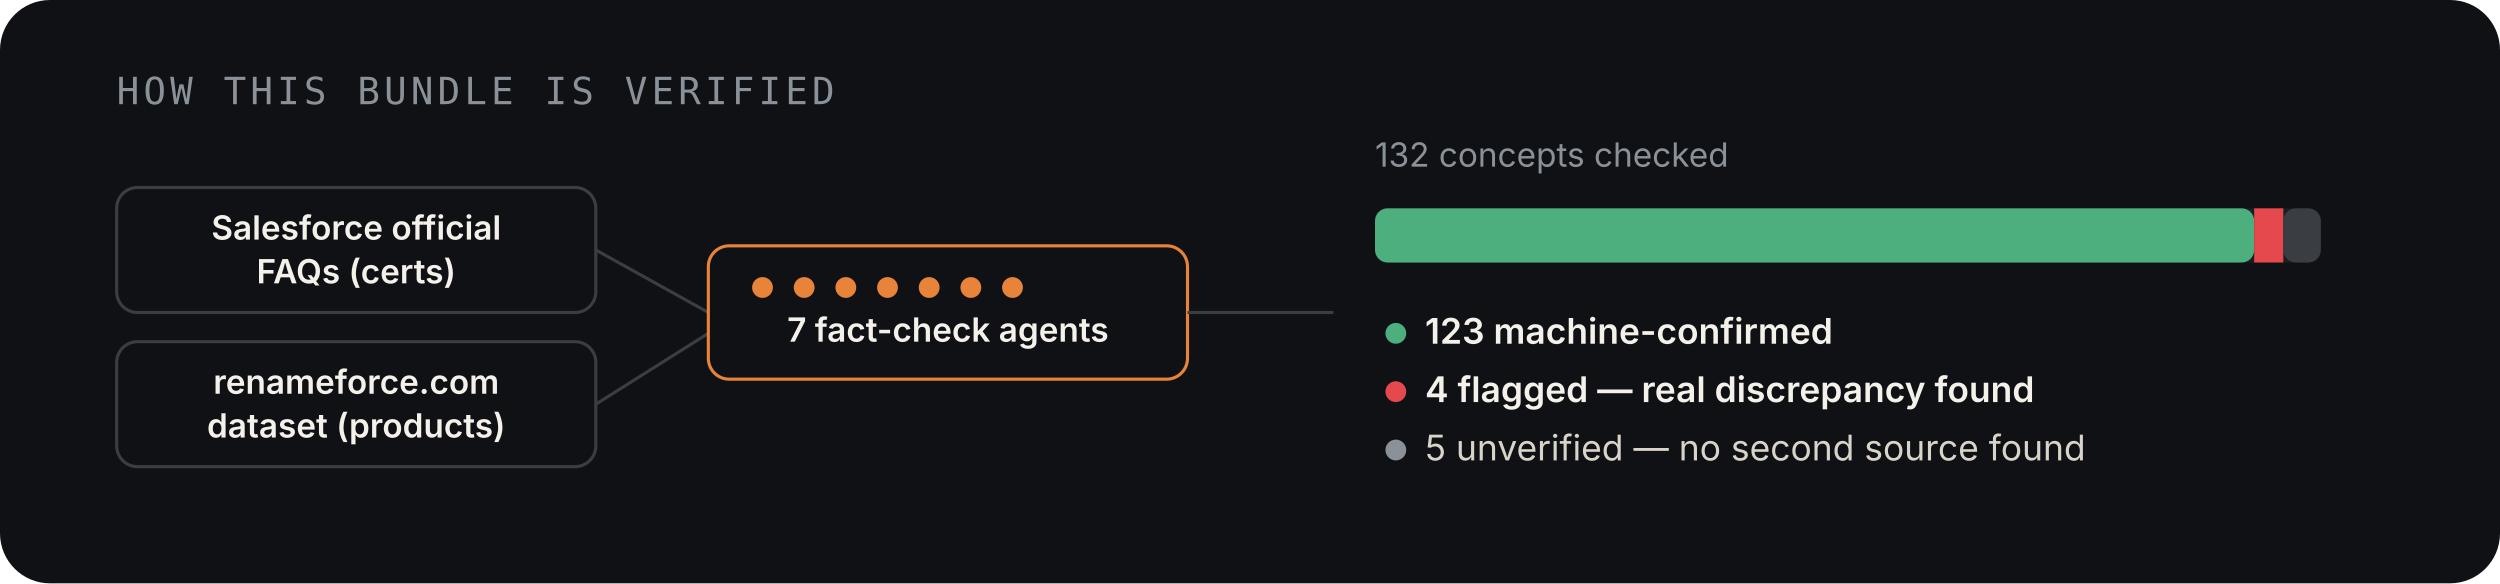
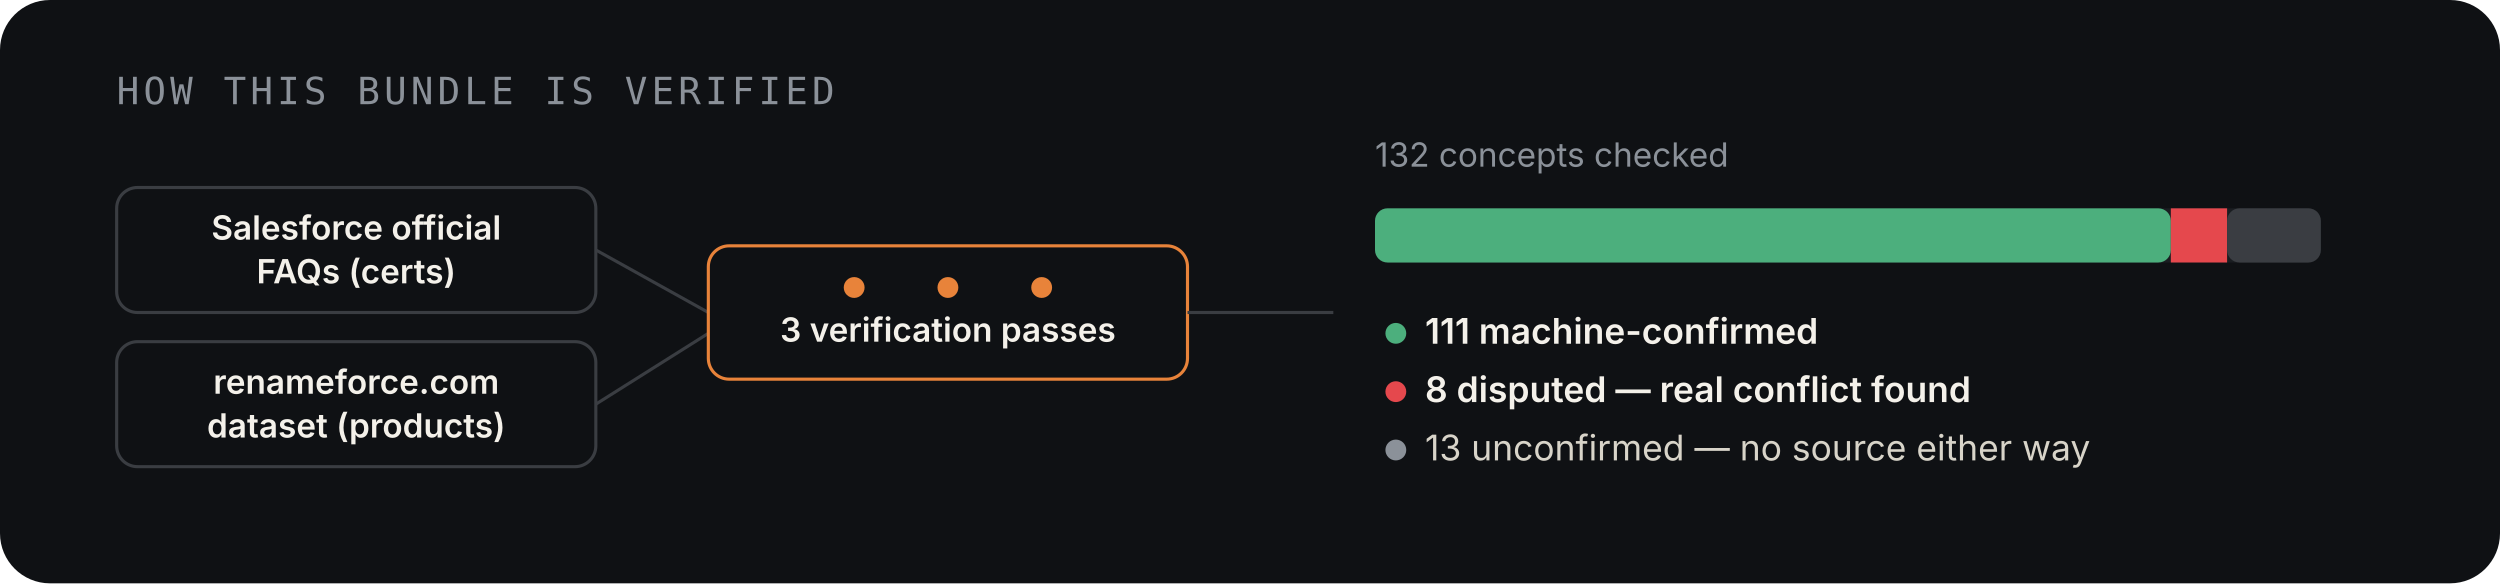
<svg xmlns="http://www.w3.org/2000/svg" width="1200" height="280" viewBox="0 0 1200 280" role="img" aria-labelledby="verify-title verify-desc">
  <rect width="1200" height="280" rx="24" fill="#0F1114" />
  <text x="56" y="50" font-family="ui-monospace, SFMono-Regular, Menlo, monospace" font-size="18" letter-spacing="2" fill="#8B9199">HOW THIS BUNDLE IS VERIFIED</text>
  <g font-family="-apple-system, BlinkMacSystemFont, 'Segoe UI', sans-serif">
    <rect x="56" y="90" width="230" height="60" rx="10" fill="none" stroke="#3A3D42" stroke-width="1.5" />
    <text x="171" y="115" font-size="16" font-weight="600" fill="#F4F1EA" text-anchor="middle">Salesforce official</text>
    <text x="171" y="136" font-size="16" font-weight="600" fill="#F4F1EA" text-anchor="middle">FAQs (certs)</text>
    <rect x="56" y="164" width="230" height="60" rx="10" fill="none" stroke="#3A3D42" stroke-width="1.5" />
    <text x="171" y="189" font-size="16" font-weight="600" fill="#F4F1EA" text-anchor="middle">renameforce.com</text>
    <text x="171" y="210" font-size="16" font-weight="600" fill="#F4F1EA" text-anchor="middle">dataset (products)</text>
  </g>
  <path d="M 286 120 L 340 150" stroke="#3A3D42" stroke-width="1.5" fill="none" />
  <path d="M 286 194 L 340 160" stroke="#3A3D42" stroke-width="1.5" fill="none" />
  <g transform="translate(340 118)">
    <rect x="0" y="0" width="230" height="64" rx="10" fill="none" stroke="#E8833A" stroke-width="1.5" />
-     <circle cx="26" cy="20" r="5" fill="#E8833A" />
-     <circle cx="46" cy="20" r="5" fill="#E8833A" />
-     <circle cx="66" cy="20" r="5" fill="#E8833A" />
-     <circle cx="86" cy="20" r="5" fill="#E8833A" />
-     <circle cx="106" cy="20" r="5" fill="#E8833A" />
-     <circle cx="126" cy="20" r="5" fill="#E8833A" />
-     <circle cx="146" cy="20" r="5" fill="#E8833A" />
-     <text x="115" y="46" font-family="-apple-system, BlinkMacSystemFont, 'Segoe UI', sans-serif" font-size="16" font-weight="600" fill="#F4F1EA" text-anchor="middle">7 fact-check agents</text>
+     <circle cx="70" cy="20" r="5" fill="#E8833A" />
+     <circle cx="115" cy="20" r="5" fill="#E8833A" />
+     <circle cx="160" cy="20" r="5" fill="#E8833A" />
+     <text x="115" y="46" font-family="-apple-system, BlinkMacSystemFont, 'Segoe UI', sans-serif" font-size="16" font-weight="600" fill="#F4F1EA" text-anchor="middle">3 verification passes</text>
  </g>
  <path d="M 570 150 L 640 150" stroke="#3A3D42" stroke-width="1.5" fill="none" />
  <g font-family="-apple-system, BlinkMacSystemFont, 'Segoe UI', sans-serif" transform="translate(660 0)">
    <text x="0" y="80" font-size="16" fill="#8B9199">132 concepts checked</text>
    <rect x="0" y="100" width="454" height="26" rx="6" fill="#1A1D21" />
-     <rect x="0" y="100" width="422" height="26" rx="6" fill="#4CAF7D" />
-     <rect x="422" y="100" width="14" height="26" fill="#E5484D" />
-     <rect x="436" y="100" width="18" height="26" rx="6" fill="#3A3D42" />
+     <rect x="0" y="100" width="382" height="26" rx="6" fill="#4CAF7D" />
+     <rect x="382" y="100" width="27" height="26" fill="#E5484D" />
+     <rect x="409" y="100" width="45" height="26" rx="6" fill="#3A3D42" />
    <circle cx="10" cy="160" r="5" fill="#4CAF7D" />
-     <text x="24" y="165" font-size="17" font-weight="600" fill="#F4F1EA">123 machine-confirmed</text>
+     <text x="24" y="165" font-size="17" font-weight="600" fill="#F4F1EA">111 machine-confirmed</text>
    <circle cx="10" cy="188" r="5" fill="#E5484D" />
-     <text x="24" y="193" font-size="17" font-weight="600" fill="#F4F1EA">4 flagged — real discrepancy found</text>
+     <text x="24" y="193" font-size="17" font-weight="600" fill="#F4F1EA">8 disputed — real conflict found</text>
    <circle cx="10" cy="216" r="5" fill="#8B9199" />
-     <text x="24" y="221" font-size="17" fill="#D8D4C9">5 unverified — no second source found</text>
+     <text x="24" y="221" font-size="17" fill="#D8D4C9">13 unconfirmed — no source either way</text>
  </g>
</svg>
